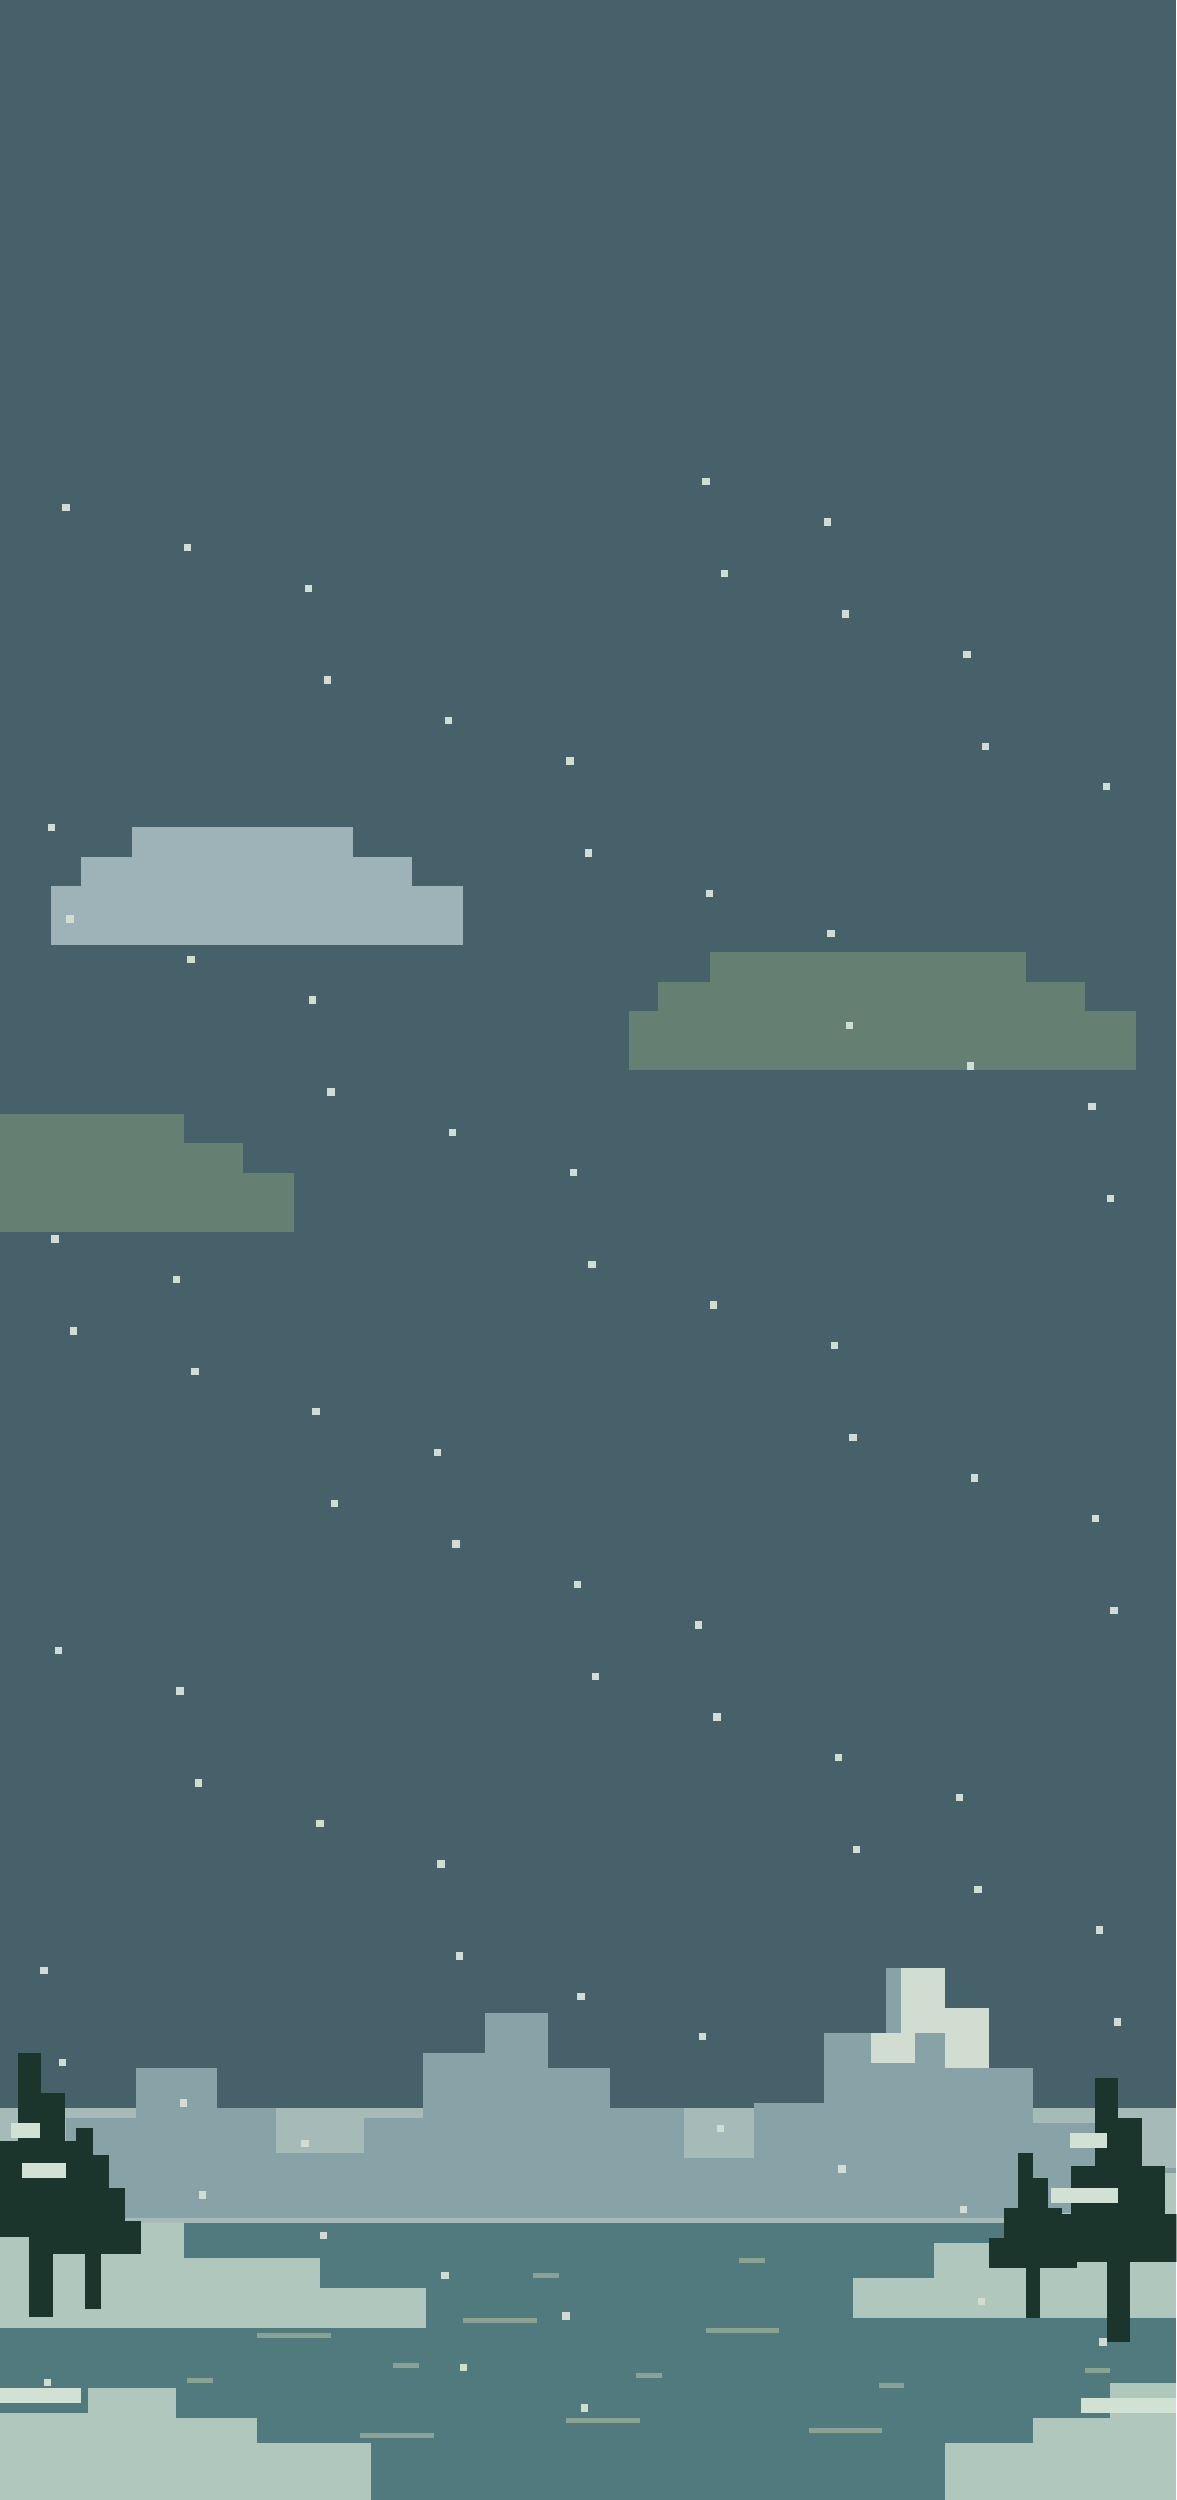
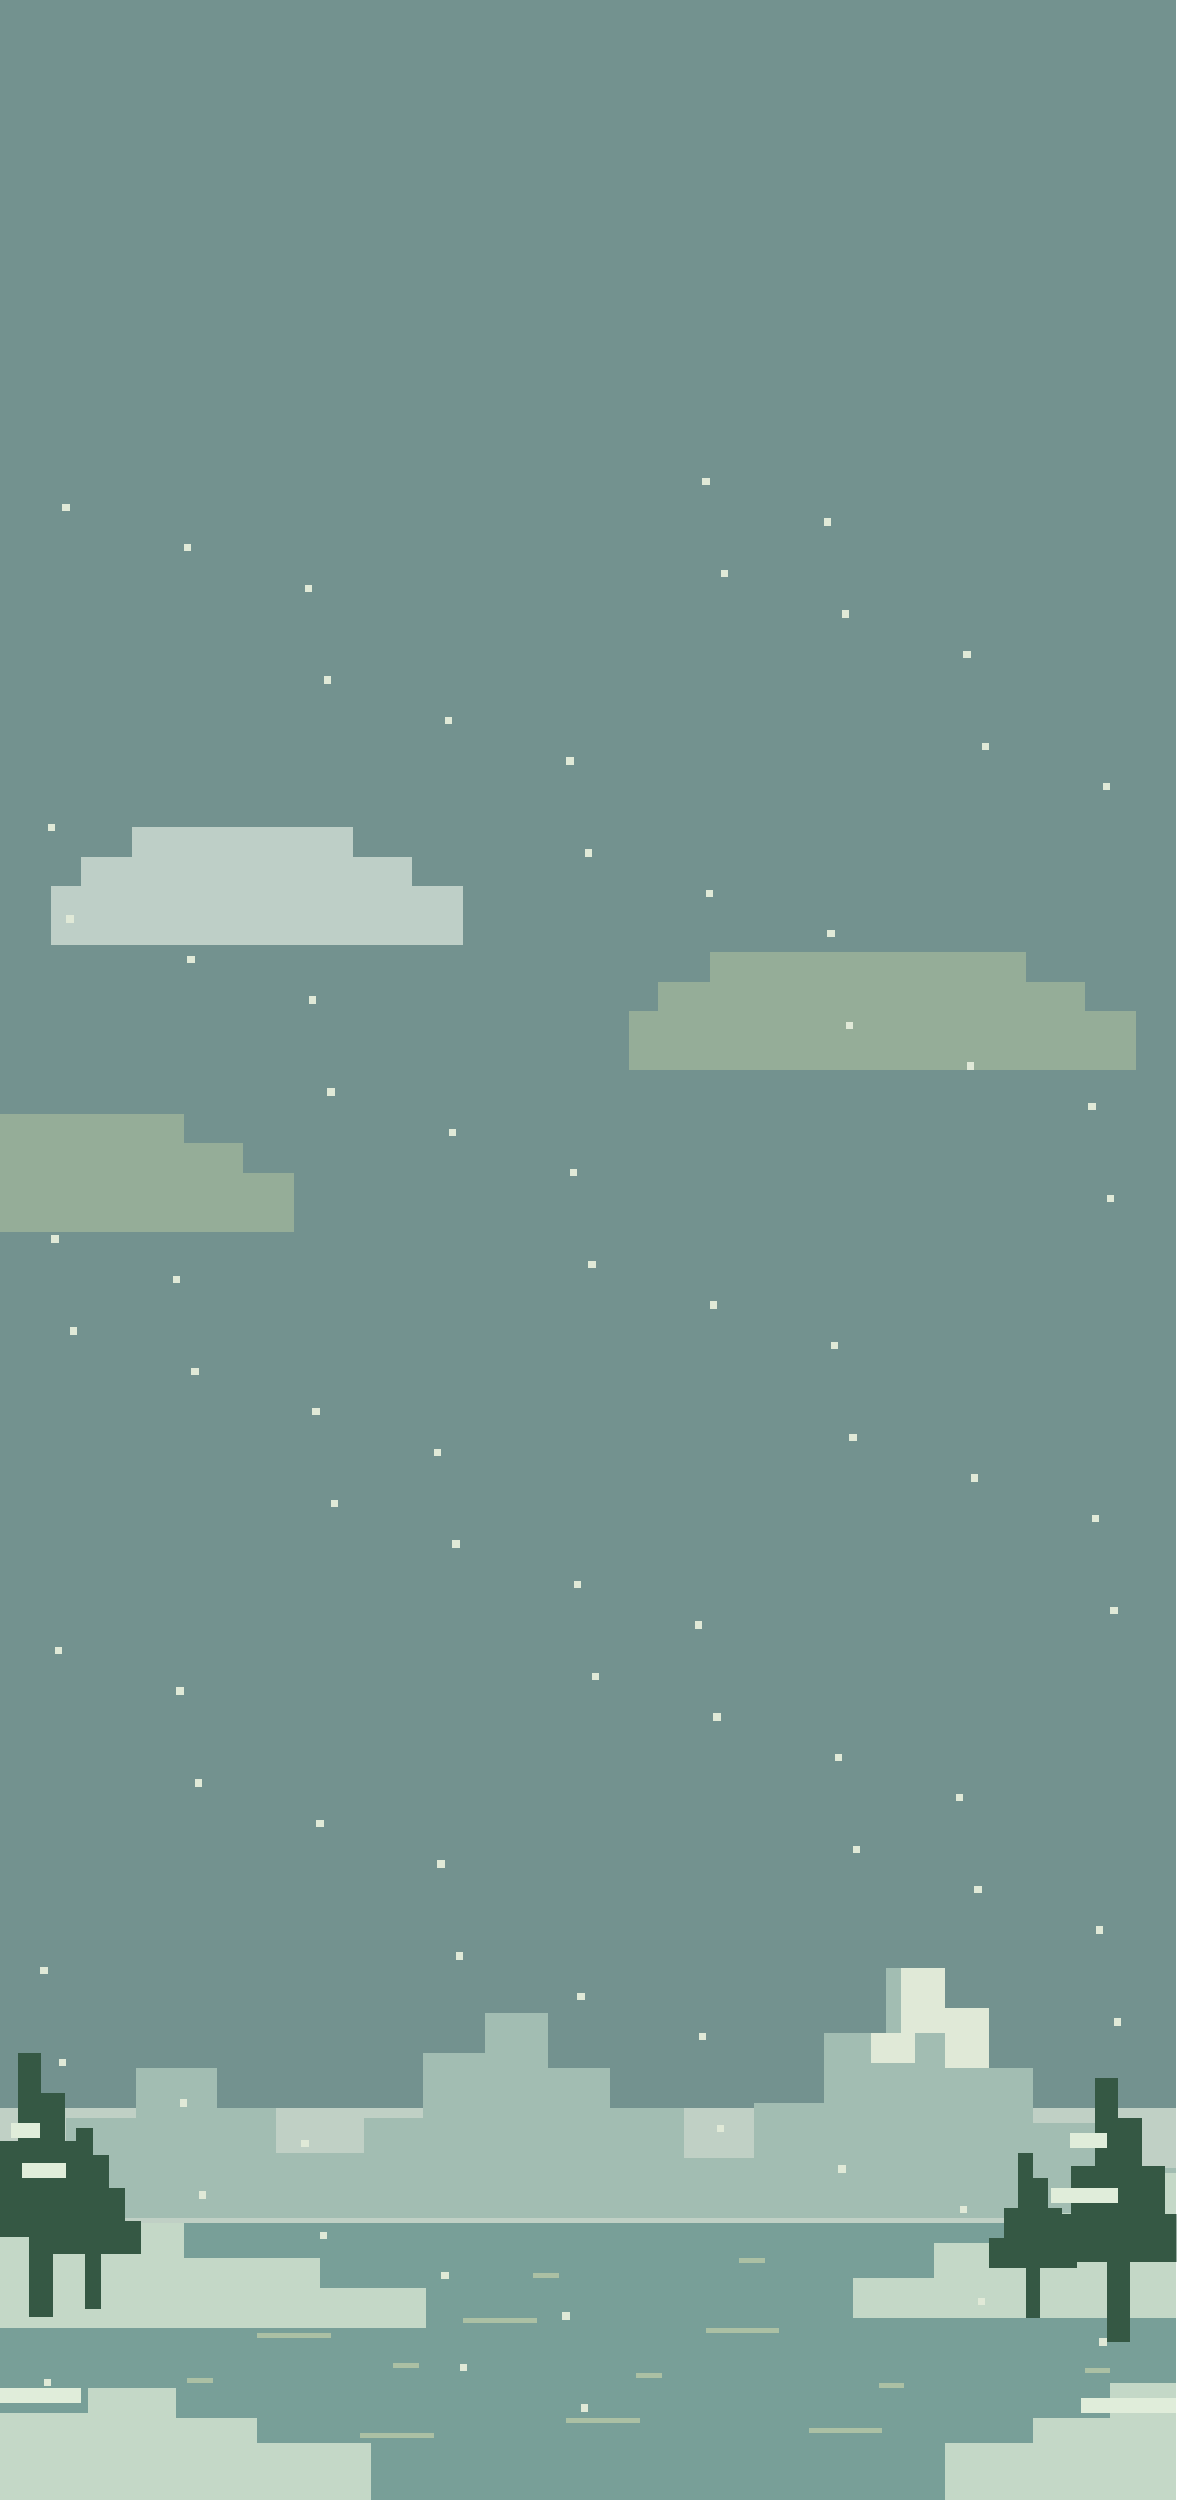
<svg xmlns="http://www.w3.org/2000/svg" viewBox="0 0 320 680" preserveAspectRatio="xMidYMid slice" shape-rendering="crispEdges" data-weather-code="77" data-period="day">
-   <rect x="0" y="0" width="320" height="680" fill="#46616a" opacity="1" />
+   <rect x="0" y="0" width="320" height="680" fill="#73928f" opacity="1" />
  <g data-layer="clouds">
-     <path d="M22 233h14v-8h60v8h16v8h14v16H14V241h8z" fill="#9db3b8" />
-     <path d="M179 267h14v-8h86v8h16v8h14v16H171V275h8z" fill="#657f73" />
-     <path d="M-35 311h14v-8h71v8h16v8h14v16H-43V319h8z" fill="#657f73" />
+     <path d="M22 233h14v-8h60v8h16v8h14v16H14V241h8z" fill="#becfc7" />
+     <path d="M179 267h14v-8h86v8h16v8h14v16H171V275h8z" fill="#95ad98" />
+     <path d="M-35 311h14v-8h71v8h16v8h14v16H-43V319h8z" fill="#95ad98" />
  </g>
  <g data-layer="terrain" transform="translate(0 470) scale(1 1.36)">
-     <rect x="0" y="76" width="320" height="79" fill="#a6bab8" opacity="1" />
+     <rect x="0" y="76" width="320" height="79" fill="#c0d0c5" opacity="1" />
    <g opacity="1">
-       <path d="M0 98V84h18v-6h19V68h22v8h16v9h24v-7h16V65h17v-8h17v11h17v8h20v10h19V75h19V61h17V48h12v8h12v12h16v11h22v9h17v10z" fill="#87a3a8" />
-       <path d="M237 61h8V48h12v8h12v12h-12v-7h-8v6h-12z" fill="#d1ddd0" />
+       <path d="M0 98V84h18v-6h19V68h22v8h16v9h24v-7h16V65h17v-8h17v11h17v8h20v10h19V75h19V61h17V48h12v8h12v12h16v11h22v9h17v10z" fill="#a2bdb2" />
+       <path d="M237 61h8V48h12v8h12v12h-12v-7h-8v6h-12z" fill="#e0e9d7" />
    </g>
-     <rect x="0" y="99" width="320" height="56" fill="#517a7f" opacity="1" />
-     <rect x="13" y="105" width="7" height="1" fill="#a2b49a" opacity="0.7" />
-     <rect x="60" y="116" width="20" height="1" fill="#a2b49a" opacity="0.7" />
-     <rect x="107" y="127" width="7" height="1" fill="#a2b49a" opacity="0.7" />
-     <rect x="154" y="138" width="20" height="1" fill="#a2b49a" opacity="0.7" />
-     <rect x="201" y="106" width="7" height="1" fill="#a2b49a" opacity="0.7" />
-     <rect x="248" y="117" width="20" height="1" fill="#a2b49a" opacity="0.7" />
-     <rect x="295" y="128" width="7" height="1" fill="#a2b49a" opacity="0.7" />
-     <rect x="32" y="139" width="20" height="1" fill="#a2b49a" opacity="0.7" />
-     <rect x="79" y="107" width="7" height="1" fill="#a2b49a" opacity="0.7" />
-     <rect x="126" y="118" width="20" height="1" fill="#a2b49a" opacity="0.7" />
-     <rect x="173" y="129" width="7" height="1" fill="#a2b49a" opacity="0.7" />
-     <rect x="220" y="140" width="20" height="1" fill="#a2b49a" opacity="0.7" />
-     <rect x="267" y="108" width="7" height="1" fill="#a2b49a" opacity="0.7" />
-     <rect x="4" y="119" width="20" height="1" fill="#a2b49a" opacity="0.7" />
-     <rect x="51" y="130" width="7" height="1" fill="#a2b49a" opacity="0.7" />
-     <rect x="98" y="141" width="20" height="1" fill="#a2b49a" opacity="0.7" />
-     <rect x="145" y="109" width="7" height="1" fill="#a2b49a" opacity="0.7" />
-     <rect x="192" y="120" width="20" height="1" fill="#a2b49a" opacity="0.7" />
-     <rect x="239" y="131" width="7" height="1" fill="#a2b49a" opacity="0.7" />
-     <rect x="286" y="142" width="20" height="1" fill="#a2b49a" opacity="0.7" />
-     <rect x="23" y="110" width="7" height="1" fill="#a2b49a" opacity="0.7" />
-     <rect x="70" y="121" width="20" height="1" fill="#a2b49a" opacity="0.7" />
-     <path fill="#afc7bd" d="M0 92h27v7h23v7h37v6h29v8H0zM320 89h-22v8h-20v6h-24v7h-22v8h88z" />
-     <g transform="translate(-8 65) scale(1.6)" fill="#1b352d">
+     <rect x="0" y="99" width="320" height="56" fill="#789f98" opacity="1" />
+     <rect x="13" y="105" width="7" height="1" fill="#c0ceaa" opacity="0.7" />
+     <rect x="60" y="116" width="20" height="1" fill="#c0ceaa" opacity="0.7" />
+     <rect x="107" y="127" width="7" height="1" fill="#c0ceaa" opacity="0.7" />
+     <rect x="154" y="138" width="20" height="1" fill="#c0ceaa" opacity="0.7" />
+     <rect x="201" y="106" width="7" height="1" fill="#c0ceaa" opacity="0.7" />
+     <rect x="248" y="117" width="20" height="1" fill="#c0ceaa" opacity="0.7" />
+     <rect x="295" y="128" width="7" height="1" fill="#c0ceaa" opacity="0.7" />
+     <rect x="32" y="139" width="20" height="1" fill="#c0ceaa" opacity="0.7" />
+     <rect x="79" y="107" width="7" height="1" fill="#c0ceaa" opacity="0.7" />
+     <rect x="126" y="118" width="20" height="1" fill="#c0ceaa" opacity="0.7" />
+     <rect x="173" y="129" width="7" height="1" fill="#c0ceaa" opacity="0.7" />
+     <rect x="220" y="140" width="20" height="1" fill="#c0ceaa" opacity="0.7" />
+     <rect x="267" y="108" width="7" height="1" fill="#c0ceaa" opacity="0.7" />
+     <rect x="4" y="119" width="20" height="1" fill="#c0ceaa" opacity="0.7" />
+     <rect x="51" y="130" width="7" height="1" fill="#c0ceaa" opacity="0.7" />
+     <rect x="98" y="141" width="20" height="1" fill="#c0ceaa" opacity="0.7" />
+     <rect x="145" y="109" width="7" height="1" fill="#c0ceaa" opacity="0.7" />
+     <rect x="192" y="120" width="20" height="1" fill="#c0ceaa" opacity="0.7" />
+     <rect x="239" y="131" width="7" height="1" fill="#c0ceaa" opacity="0.7" />
+     <rect x="286" y="142" width="20" height="1" fill="#c0ceaa" opacity="0.7" />
+     <rect x="23" y="110" width="7" height="1" fill="#c0ceaa" opacity="0.7" />
+     <rect x="70" y="121" width="20" height="1" fill="#c0ceaa" opacity="0.7" />
+     <path fill="#c4d8c7" d="M0 92h27v7h23v7h37v6h29v8H0zM320 89h-22v8h-20v6h-24v7h-22v8h88z" />
+     <g transform="translate(-8 65) scale(1.6)" fill="#355844">
      <path d="M8 0h4v5h4v6h4v6h4v6H0v-6h4v-6h4z" />
      <path d="M10 20h4v13h-4z" />
    </g>
-     <g transform="translate(12 80) scale(1.1)" fill="#1b352d">
+     <g transform="translate(12 80) scale(1.1)" fill="#355844">
      <path d="M8 0h4v5h4v6h4v6h4v6H0v-6h4v-6h4z" />
      <path d="M10 20h4v13h-4z" />
    </g>
-     <g transform="translate(285 70) scale(1.6)" fill="#1b352d">
+     <g transform="translate(285 70) scale(1.6)" fill="#355844">
      <path d="M8 0h4v5h4v6h4v6h4v6H0v-6h4v-6h4z" />
      <path d="M10 20h4v13h-4z" />
    </g>
-     <g transform="translate(269 85) scale(1)" fill="#1b352d">
+     <g transform="translate(269 85) scale(1)" fill="#355844">
      <path d="M8 0h4v5h4v6h4v6h4v6H0v-6h4v-6h4z" />
      <path d="M10 20h4v13h-4z" />
    </g>
-     <path fill="#afc7bd" d="M0 137h24v-5h24v6h22v5h31v12H0zM320 131h-18v7h-21v5h-24v12h63z" />
-     <g data-layer="frost" fill="#d1e1d4">
+     <path fill="#c4d8c7" d="M0 137h24v-5h24v6h22v5h31v12H0zM320 131h-18v7h-21v5h-24v12h63z" />
+     <g data-layer="frost" fill="#e0edda">
      <path d="M3 79h8v3h-8zM6 87h12v3H6zM291 81h10v3h-10zM286 92h18v3h-18zM0 132h22v3H0zM294 134h26v3h-26z" />
    </g>
  </g>
  <g data-layer="snow">
-     <rect x="19" y="361" width="2" height="2" fill="#d1ddd0" opacity="1" />
-     <rect x="90" y="408" width="2" height="2" fill="#d1ddd0" opacity="1" />
-     <rect x="161" y="455" width="2" height="2" fill="#d1ddd0" opacity="1" />
-     <rect x="232" y="502" width="2" height="2" fill="#d1ddd0" opacity="1" />
-     <rect x="303" y="549" width="2" height="2" fill="#d1ddd0" opacity="1" />
-     <rect x="54" y="596" width="2" height="2" fill="#d1ddd0" opacity="1" />
-     <rect x="125" y="643" width="2" height="2" fill="#d1ddd0" opacity="1" />
-     <rect x="196" y="155" width="2" height="2" fill="#d1ddd0" opacity="1" />
-     <rect x="267" y="202" width="2" height="2" fill="#d1ddd0" opacity="1" />
-     <rect x="18" y="249" width="2" height="2" fill="#d1ddd0" opacity="1" />
-     <rect x="89" y="296" width="2" height="2" fill="#d1ddd0" opacity="1" />
-     <rect x="160" y="343" width="2" height="2" fill="#d1ddd0" opacity="1" />
-     <rect x="231" y="390" width="2" height="2" fill="#d1ddd0" opacity="1" />
-     <rect x="302" y="437" width="2" height="2" fill="#d1ddd0" opacity="1" />
-     <rect x="53" y="484" width="2" height="2" fill="#d1ddd0" opacity="1" />
-     <rect x="124" y="531" width="2" height="2" fill="#d1ddd0" opacity="1" />
-     <rect x="195" y="578" width="2" height="2" fill="#d1ddd0" opacity="1" />
-     <rect x="266" y="625" width="2" height="2" fill="#d1ddd0" opacity="1" />
-     <rect x="17" y="137" width="2" height="2" fill="#d1ddd0" opacity="1" />
-     <rect x="88" y="184" width="2" height="2" fill="#d1ddd0" opacity="1" />
-     <rect x="159" y="231" width="2" height="2" fill="#d1ddd0" opacity="1" />
-     <rect x="230" y="278" width="2" height="2" fill="#d1ddd0" opacity="1" />
-     <rect x="301" y="325" width="2" height="2" fill="#d1ddd0" opacity="1" />
-     <rect x="52" y="372" width="2" height="2" fill="#d1ddd0" opacity="1" />
-     <rect x="123" y="419" width="2" height="2" fill="#d1ddd0" opacity="1" />
-     <rect x="194" y="466" width="2" height="2" fill="#d1ddd0" opacity="1" />
-     <rect x="265" y="513" width="2" height="2" fill="#d1ddd0" opacity="1" />
-     <rect x="16" y="560" width="2" height="2" fill="#d1ddd0" opacity="1" />
-     <rect x="87" y="607" width="2" height="2" fill="#d1ddd0" opacity="1" />
-     <rect x="158" y="654" width="2" height="2" fill="#d1ddd0" opacity="1" />
-     <rect x="229" y="166" width="2" height="2" fill="#d1ddd0" opacity="1" />
-     <rect x="300" y="213" width="2" height="2" fill="#d1ddd0" opacity="1" />
-     <rect x="51" y="260" width="2" height="2" fill="#d1ddd0" opacity="1" />
-     <rect x="122" y="307" width="2" height="2" fill="#d1ddd0" opacity="1" />
-     <rect x="193" y="354" width="2" height="2" fill="#d1ddd0" opacity="1" />
-     <rect x="264" y="401" width="2" height="2" fill="#d1ddd0" opacity="1" />
-     <rect x="15" y="448" width="2" height="2" fill="#d1ddd0" opacity="1" />
-     <rect x="86" y="495" width="2" height="2" fill="#d1ddd0" opacity="1" />
-     <rect x="157" y="542" width="2" height="2" fill="#d1ddd0" opacity="1" />
-     <rect x="228" y="589" width="2" height="2" fill="#d1ddd0" opacity="1" />
-     <rect x="299" y="636" width="2" height="2" fill="#d1ddd0" opacity="1" />
-     <rect x="50" y="148" width="2" height="2" fill="#d1ddd0" opacity="1" />
-     <rect x="121" y="195" width="2" height="2" fill="#d1ddd0" opacity="1" />
-     <rect x="192" y="242" width="2" height="2" fill="#d1ddd0" opacity="1" />
-     <rect x="263" y="289" width="2" height="2" fill="#d1ddd0" opacity="1" />
-     <rect x="14" y="336" width="2" height="2" fill="#d1ddd0" opacity="1" />
-     <rect x="85" y="383" width="2" height="2" fill="#d1ddd0" opacity="1" />
-     <rect x="156" y="430" width="2" height="2" fill="#d1ddd0" opacity="1" />
-     <rect x="227" y="477" width="2" height="2" fill="#d1ddd0" opacity="1" />
-     <rect x="298" y="524" width="2" height="2" fill="#d1ddd0" opacity="1" />
-     <rect x="49" y="571" width="2" height="2" fill="#d1ddd0" opacity="1" />
-     <rect x="120" y="618" width="2" height="2" fill="#d1ddd0" opacity="1" />
-     <rect x="191" y="130" width="2" height="2" fill="#d1ddd0" opacity="1" />
-     <rect x="262" y="177" width="2" height="2" fill="#d1ddd0" opacity="1" />
-     <rect x="13" y="224" width="2" height="2" fill="#d1ddd0" opacity="1" />
-     <rect x="84" y="271" width="2" height="2" fill="#d1ddd0" opacity="1" />
-     <rect x="155" y="318" width="2" height="2" fill="#d1ddd0" opacity="1" />
-     <rect x="226" y="365" width="2" height="2" fill="#d1ddd0" opacity="1" />
-     <rect x="297" y="412" width="2" height="2" fill="#d1ddd0" opacity="1" />
-     <rect x="48" y="459" width="2" height="2" fill="#d1ddd0" opacity="1" />
-     <rect x="119" y="506" width="2" height="2" fill="#d1ddd0" opacity="1" />
-     <rect x="190" y="553" width="2" height="2" fill="#d1ddd0" opacity="1" />
-     <rect x="261" y="600" width="2" height="2" fill="#d1ddd0" opacity="1" />
-     <rect x="12" y="647" width="2" height="2" fill="#d1ddd0" opacity="1" />
-     <rect x="83" y="159" width="2" height="2" fill="#d1ddd0" opacity="1" />
-     <rect x="154" y="206" width="2" height="2" fill="#d1ddd0" opacity="1" />
-     <rect x="225" y="253" width="2" height="2" fill="#d1ddd0" opacity="1" />
-     <rect x="296" y="300" width="2" height="2" fill="#d1ddd0" opacity="1" />
-     <rect x="47" y="347" width="2" height="2" fill="#d1ddd0" opacity="1" />
-     <rect x="118" y="394" width="2" height="2" fill="#d1ddd0" opacity="1" />
-     <rect x="189" y="441" width="2" height="2" fill="#d1ddd0" opacity="1" />
-     <rect x="260" y="488" width="2" height="2" fill="#d1ddd0" opacity="1" />
-     <rect x="11" y="535" width="2" height="2" fill="#d1ddd0" opacity="1" />
-     <rect x="82" y="582" width="2" height="2" fill="#d1ddd0" opacity="1" />
-     <rect x="153" y="629" width="2" height="2" fill="#d1ddd0" opacity="1" />
-     <rect x="224" y="141" width="2" height="2" fill="#d1ddd0" opacity="1" />
+     <rect x="19" y="361" width="2" height="2" fill="#e0e9d7" opacity="1" />
+     <rect x="90" y="408" width="2" height="2" fill="#e0e9d7" opacity="1" />
+     <rect x="161" y="455" width="2" height="2" fill="#e0e9d7" opacity="1" />
+     <rect x="232" y="502" width="2" height="2" fill="#e0e9d7" opacity="1" />
+     <rect x="303" y="549" width="2" height="2" fill="#e0e9d7" opacity="1" />
+     <rect x="54" y="596" width="2" height="2" fill="#e0e9d7" opacity="1" />
+     <rect x="125" y="643" width="2" height="2" fill="#e0e9d7" opacity="1" />
+     <rect x="196" y="155" width="2" height="2" fill="#e0e9d7" opacity="1" />
+     <rect x="267" y="202" width="2" height="2" fill="#e0e9d7" opacity="1" />
+     <rect x="18" y="249" width="2" height="2" fill="#e0e9d7" opacity="1" />
+     <rect x="89" y="296" width="2" height="2" fill="#e0e9d7" opacity="1" />
+     <rect x="160" y="343" width="2" height="2" fill="#e0e9d7" opacity="1" />
+     <rect x="231" y="390" width="2" height="2" fill="#e0e9d7" opacity="1" />
+     <rect x="302" y="437" width="2" height="2" fill="#e0e9d7" opacity="1" />
+     <rect x="53" y="484" width="2" height="2" fill="#e0e9d7" opacity="1" />
+     <rect x="124" y="531" width="2" height="2" fill="#e0e9d7" opacity="1" />
+     <rect x="195" y="578" width="2" height="2" fill="#e0e9d7" opacity="1" />
+     <rect x="266" y="625" width="2" height="2" fill="#e0e9d7" opacity="1" />
+     <rect x="17" y="137" width="2" height="2" fill="#e0e9d7" opacity="1" />
+     <rect x="88" y="184" width="2" height="2" fill="#e0e9d7" opacity="1" />
+     <rect x="159" y="231" width="2" height="2" fill="#e0e9d7" opacity="1" />
+     <rect x="230" y="278" width="2" height="2" fill="#e0e9d7" opacity="1" />
+     <rect x="301" y="325" width="2" height="2" fill="#e0e9d7" opacity="1" />
+     <rect x="52" y="372" width="2" height="2" fill="#e0e9d7" opacity="1" />
+     <rect x="123" y="419" width="2" height="2" fill="#e0e9d7" opacity="1" />
+     <rect x="194" y="466" width="2" height="2" fill="#e0e9d7" opacity="1" />
+     <rect x="265" y="513" width="2" height="2" fill="#e0e9d7" opacity="1" />
+     <rect x="16" y="560" width="2" height="2" fill="#e0e9d7" opacity="1" />
+     <rect x="87" y="607" width="2" height="2" fill="#e0e9d7" opacity="1" />
+     <rect x="158" y="654" width="2" height="2" fill="#e0e9d7" opacity="1" />
+     <rect x="229" y="166" width="2" height="2" fill="#e0e9d7" opacity="1" />
+     <rect x="300" y="213" width="2" height="2" fill="#e0e9d7" opacity="1" />
+     <rect x="51" y="260" width="2" height="2" fill="#e0e9d7" opacity="1" />
+     <rect x="122" y="307" width="2" height="2" fill="#e0e9d7" opacity="1" />
+     <rect x="193" y="354" width="2" height="2" fill="#e0e9d7" opacity="1" />
+     <rect x="264" y="401" width="2" height="2" fill="#e0e9d7" opacity="1" />
+     <rect x="15" y="448" width="2" height="2" fill="#e0e9d7" opacity="1" />
+     <rect x="86" y="495" width="2" height="2" fill="#e0e9d7" opacity="1" />
+     <rect x="157" y="542" width="2" height="2" fill="#e0e9d7" opacity="1" />
+     <rect x="228" y="589" width="2" height="2" fill="#e0e9d7" opacity="1" />
+     <rect x="299" y="636" width="2" height="2" fill="#e0e9d7" opacity="1" />
+     <rect x="50" y="148" width="2" height="2" fill="#e0e9d7" opacity="1" />
+     <rect x="121" y="195" width="2" height="2" fill="#e0e9d7" opacity="1" />
+     <rect x="192" y="242" width="2" height="2" fill="#e0e9d7" opacity="1" />
+     <rect x="263" y="289" width="2" height="2" fill="#e0e9d7" opacity="1" />
+     <rect x="14" y="336" width="2" height="2" fill="#e0e9d7" opacity="1" />
+     <rect x="85" y="383" width="2" height="2" fill="#e0e9d7" opacity="1" />
+     <rect x="156" y="430" width="2" height="2" fill="#e0e9d7" opacity="1" />
+     <rect x="227" y="477" width="2" height="2" fill="#e0e9d7" opacity="1" />
+     <rect x="298" y="524" width="2" height="2" fill="#e0e9d7" opacity="1" />
+     <rect x="49" y="571" width="2" height="2" fill="#e0e9d7" opacity="1" />
+     <rect x="120" y="618" width="2" height="2" fill="#e0e9d7" opacity="1" />
+     <rect x="191" y="130" width="2" height="2" fill="#e0e9d7" opacity="1" />
+     <rect x="262" y="177" width="2" height="2" fill="#e0e9d7" opacity="1" />
+     <rect x="13" y="224" width="2" height="2" fill="#e0e9d7" opacity="1" />
+     <rect x="84" y="271" width="2" height="2" fill="#e0e9d7" opacity="1" />
+     <rect x="155" y="318" width="2" height="2" fill="#e0e9d7" opacity="1" />
+     <rect x="226" y="365" width="2" height="2" fill="#e0e9d7" opacity="1" />
+     <rect x="297" y="412" width="2" height="2" fill="#e0e9d7" opacity="1" />
+     <rect x="48" y="459" width="2" height="2" fill="#e0e9d7" opacity="1" />
+     <rect x="119" y="506" width="2" height="2" fill="#e0e9d7" opacity="1" />
+     <rect x="190" y="553" width="2" height="2" fill="#e0e9d7" opacity="1" />
+     <rect x="261" y="600" width="2" height="2" fill="#e0e9d7" opacity="1" />
+     <rect x="12" y="647" width="2" height="2" fill="#e0e9d7" opacity="1" />
+     <rect x="83" y="159" width="2" height="2" fill="#e0e9d7" opacity="1" />
+     <rect x="154" y="206" width="2" height="2" fill="#e0e9d7" opacity="1" />
+     <rect x="225" y="253" width="2" height="2" fill="#e0e9d7" opacity="1" />
+     <rect x="296" y="300" width="2" height="2" fill="#e0e9d7" opacity="1" />
+     <rect x="47" y="347" width="2" height="2" fill="#e0e9d7" opacity="1" />
+     <rect x="118" y="394" width="2" height="2" fill="#e0e9d7" opacity="1" />
+     <rect x="189" y="441" width="2" height="2" fill="#e0e9d7" opacity="1" />
+     <rect x="260" y="488" width="2" height="2" fill="#e0e9d7" opacity="1" />
+     <rect x="11" y="535" width="2" height="2" fill="#e0e9d7" opacity="1" />
+     <rect x="82" y="582" width="2" height="2" fill="#e0e9d7" opacity="1" />
+     <rect x="153" y="629" width="2" height="2" fill="#e0e9d7" opacity="1" />
+     <rect x="224" y="141" width="2" height="2" fill="#e0e9d7" opacity="1" />
  </g>
</svg>
